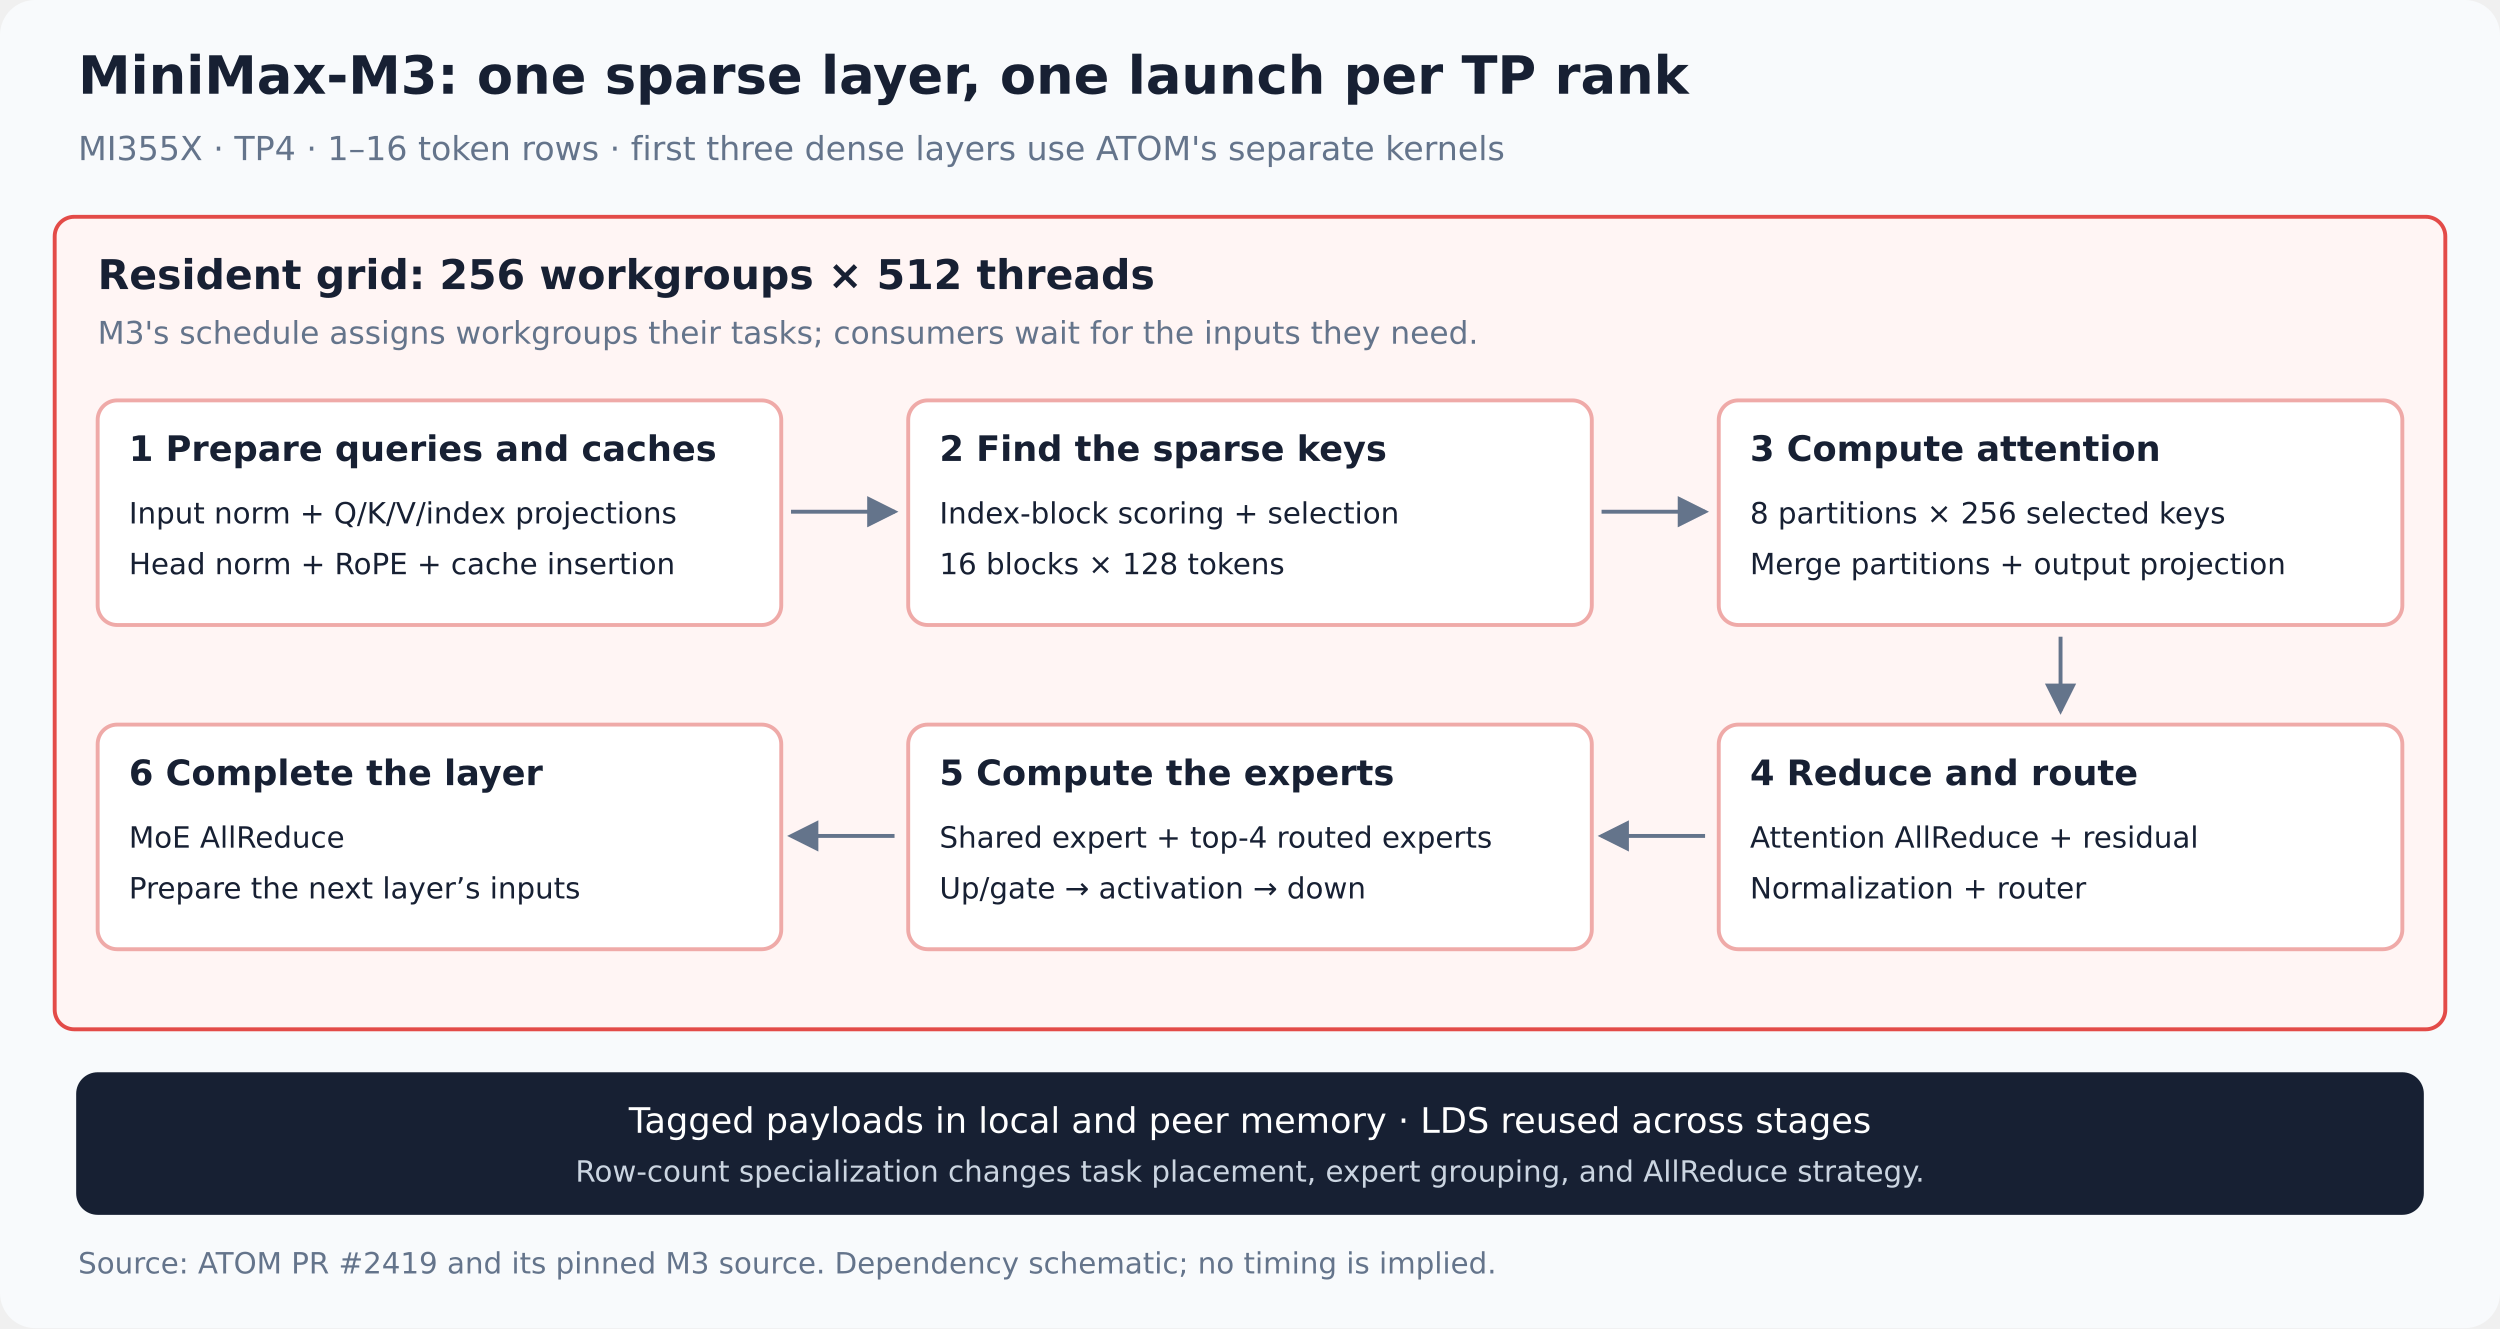
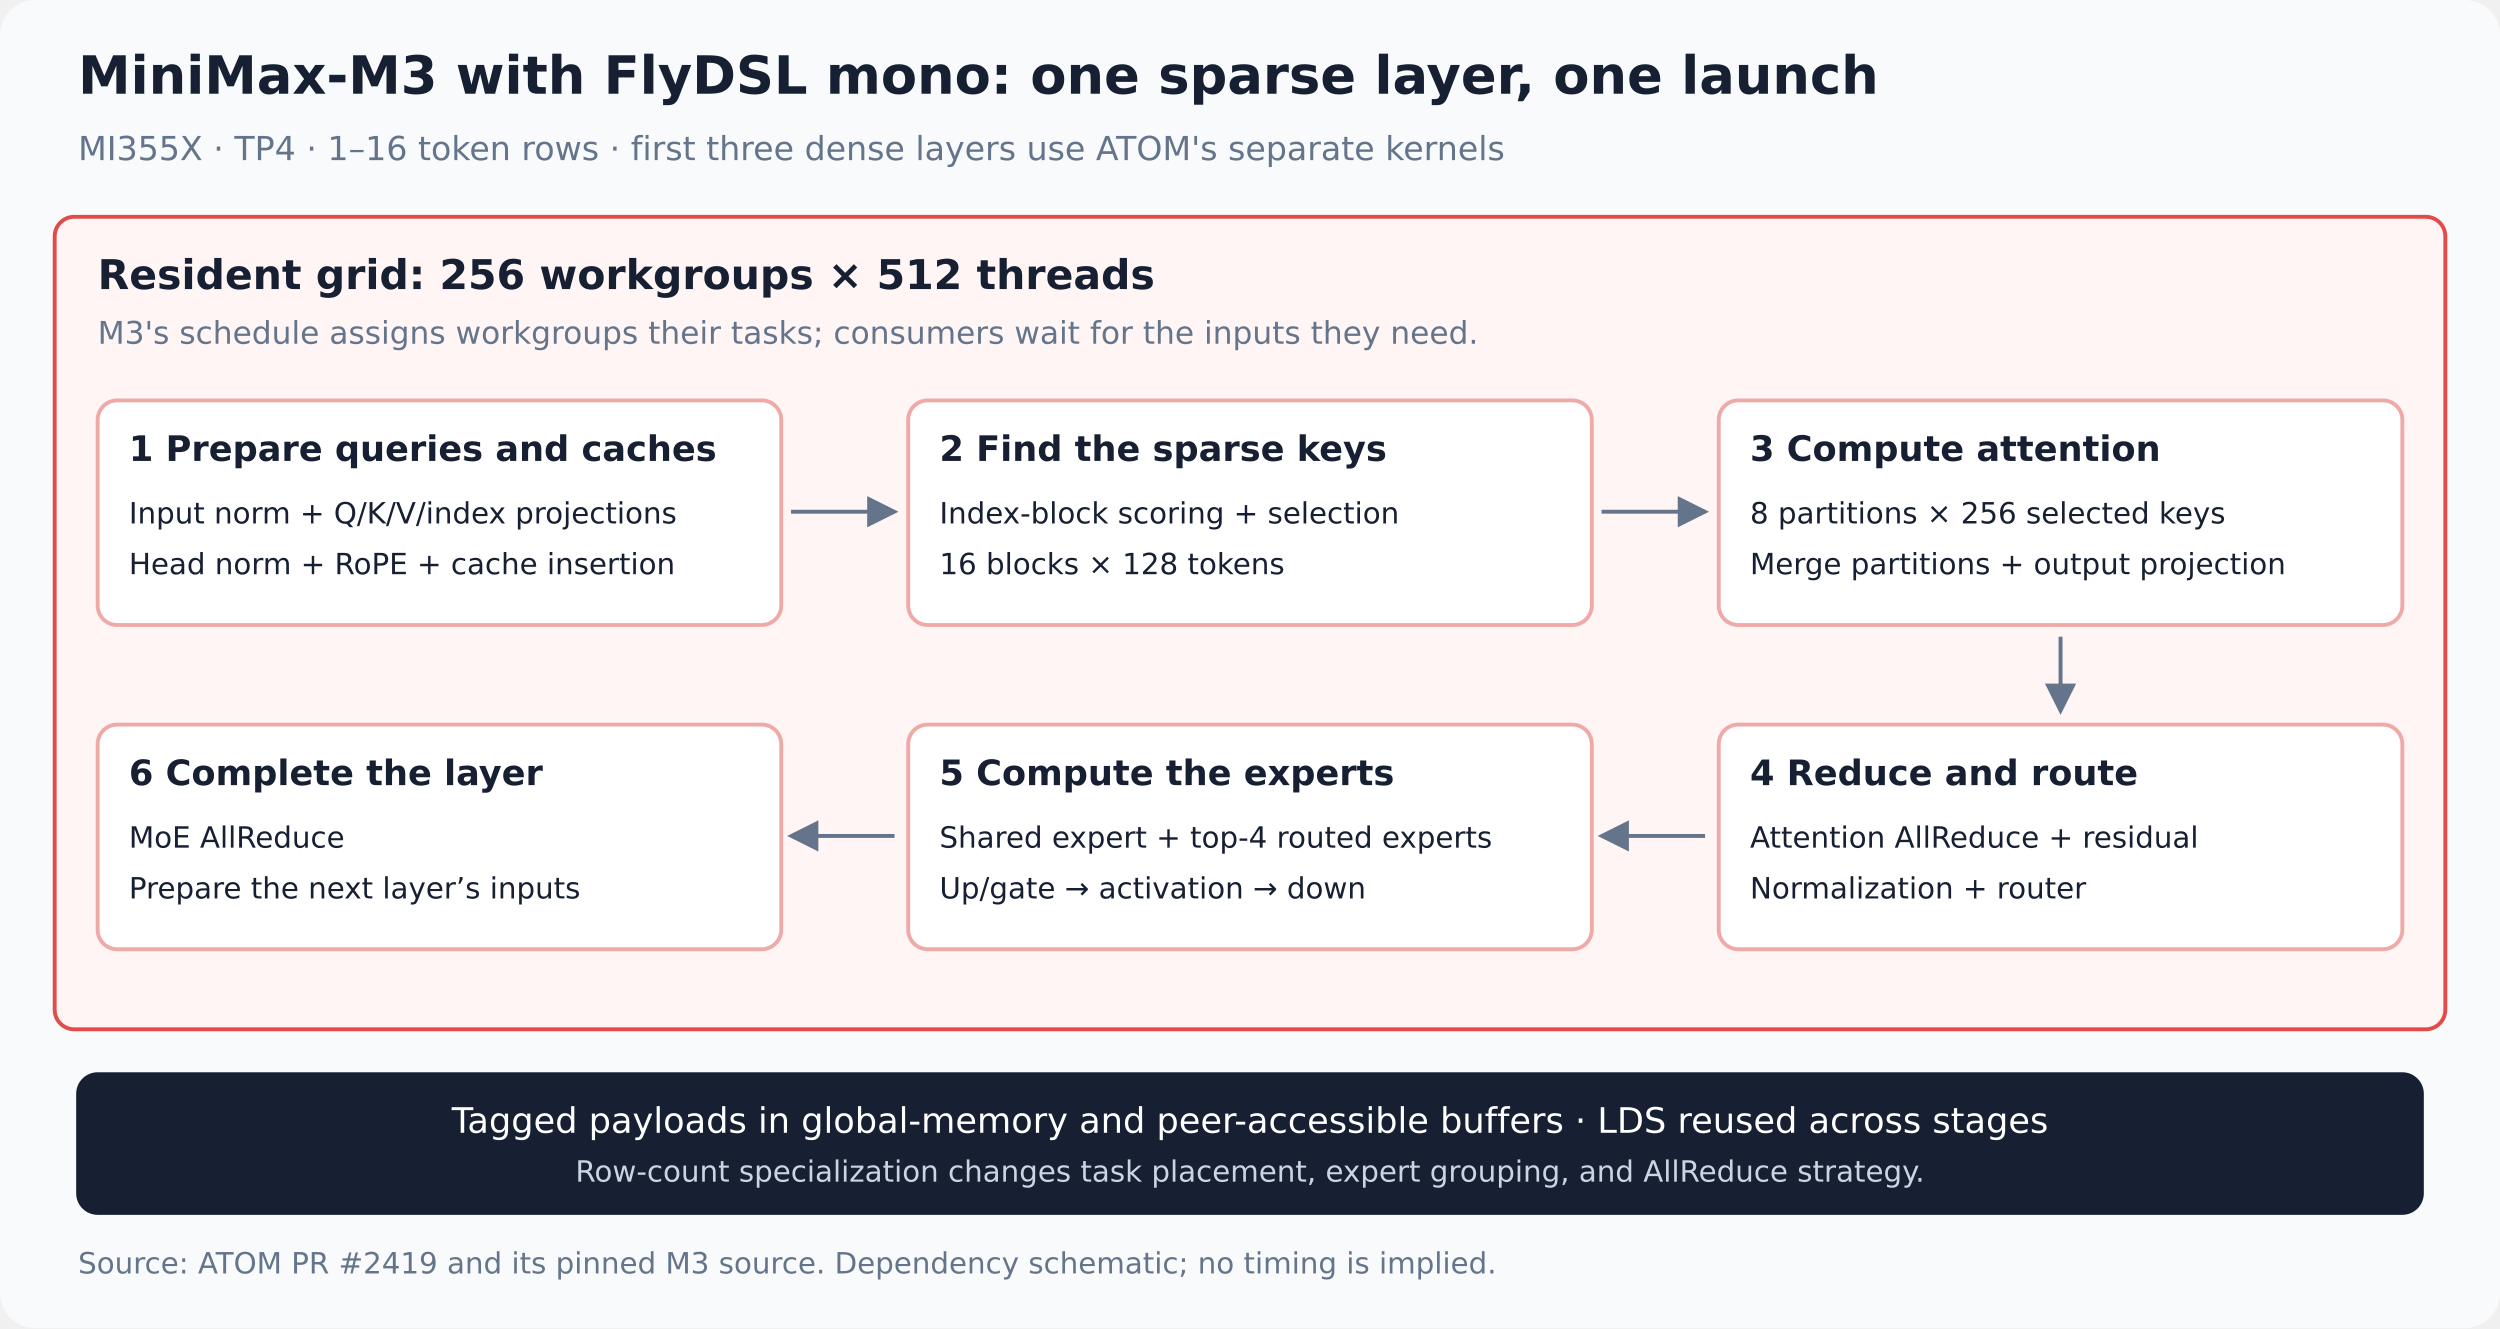
<svg xmlns="http://www.w3.org/2000/svg" width="1280" height="680" viewBox="0 0 1280 680" role="img" aria-labelledby="title desc">
  <defs>
    <marker id="arrow" markerWidth="8" markerHeight="8" refX="7" refY="4" orient="auto">
      <path d="M0 0 L8 4 L0 8" fill="#64748b" />
    </marker>
  </defs>
  <rect width="1280" height="680" rx="18" fill="#f8fafc" />
  <g font-family="DejaVu Sans,Arial,sans-serif" fill="#172033">
-     <text x="40" y="48" font-size="27" font-weight="700" fill="#172033" text-anchor="start">MiniMax-M3: one sparse layer, one launch per TP rank</text>
+     <text x="40" y="48" font-size="27" font-weight="700" fill="#172033" text-anchor="start">MiniMax-M3 with FlyDSL mono: one sparse layer, one launch</text>
    <text x="40" y="82" font-size="17" font-weight="400" fill="#64748b" text-anchor="start">MI355X · TP4 · 1–16 token rows · first three dense layers use ATOM's separate kernels</text>
    <rect x="28" y="111" width="1224" height="416" rx="10" fill="#fff5f4" stroke="#e34b48" stroke-width="2" />
    <text x="50" y="148" font-size="21" font-weight="700" fill="#172033" text-anchor="start">Resident grid: 256 workgroups × 512 threads</text>
    <text x="50" y="176" font-size="16" font-weight="400" fill="#64748b" text-anchor="start">M3's schedule assigns workgroups their tasks; consumers wait for the inputs they need.</text>
    <rect x="50" y="205" width="350" height="115" rx="10" fill="white" stroke="#efaaa8" stroke-width="2" />
    <text x="66" y="236" font-size="18" font-weight="700" fill="#172033" text-anchor="start">1  Prepare queries and caches</text>
    <text x="66" y="268" font-size="15" font-weight="400" fill="#172033" text-anchor="start">Input norm + Q/K/V/index projections</text>
    <text x="66" y="294" font-size="15" font-weight="400" fill="#172033" text-anchor="start">Head norm + RoPE + cache insertion</text>
    <rect x="465" y="205" width="350" height="115" rx="10" fill="white" stroke="#efaaa8" stroke-width="2" />
    <text x="481" y="236" font-size="18" font-weight="700" fill="#172033" text-anchor="start">2  Find the sparse keys</text>
    <text x="481" y="268" font-size="15" font-weight="400" fill="#172033" text-anchor="start">Index-block scoring + selection</text>
    <text x="481" y="294" font-size="15" font-weight="400" fill="#172033" text-anchor="start">16 blocks × 128 tokens</text>
    <rect x="880" y="205" width="350" height="115" rx="10" fill="white" stroke="#efaaa8" stroke-width="2" />
    <text x="896" y="236" font-size="18" font-weight="700" fill="#172033" text-anchor="start">3  Compute attention</text>
    <text x="896" y="268" font-size="15" font-weight="400" fill="#172033" text-anchor="start">8 partitions × 256 selected keys</text>
    <text x="896" y="294" font-size="15" font-weight="400" fill="#172033" text-anchor="start">Merge partitions + output projection</text>
    <rect x="880" y="371" width="350" height="115" rx="10" fill="white" stroke="#efaaa8" stroke-width="2" />
    <text x="896" y="402" font-size="18" font-weight="700" fill="#172033" text-anchor="start">4  Reduce and route</text>
    <text x="896" y="434" font-size="15" font-weight="400" fill="#172033" text-anchor="start">Attention AllReduce + residual</text>
    <text x="896" y="460" font-size="15" font-weight="400" fill="#172033" text-anchor="start">Normalization + router</text>
    <rect x="465" y="371" width="350" height="115" rx="10" fill="white" stroke="#efaaa8" stroke-width="2" />
    <text x="481" y="402" font-size="18" font-weight="700" fill="#172033" text-anchor="start">5  Compute the experts</text>
    <text x="481" y="434" font-size="15" font-weight="400" fill="#172033" text-anchor="start">Shared expert + top-4 routed experts</text>
    <text x="481" y="460" font-size="15" font-weight="400" fill="#172033" text-anchor="start">Up/gate → activation → down</text>
    <rect x="50" y="371" width="350" height="115" rx="10" fill="white" stroke="#efaaa8" stroke-width="2" />
    <text x="66" y="402" font-size="18" font-weight="700" fill="#172033" text-anchor="start">6  Complete the layer</text>
    <text x="66" y="434" font-size="15" font-weight="400" fill="#172033" text-anchor="start">MoE AllReduce</text>
    <text x="66" y="460" font-size="15" font-weight="400" fill="#172033" text-anchor="start">Prepare the next layer’s inputs</text>
    <path d="M405 262 H458" fill="none" stroke="#64748b" stroke-width="2" marker-end="url(#arrow)" />
    <path d="M820 262 H873" fill="none" stroke="#64748b" stroke-width="2" marker-end="url(#arrow)" />
    <path d="M1055 326 V364" fill="none" stroke="#64748b" stroke-width="2" marker-end="url(#arrow)" />
    <path d="M873 428 H820" fill="none" stroke="#64748b" stroke-width="2" marker-end="url(#arrow)" />
    <path d="M458 428 H405" fill="none" stroke="#64748b" stroke-width="2" marker-end="url(#arrow)" />
    <rect x="40" y="550" width="1200" height="71" rx="10" fill="#172033" stroke="#172033" stroke-width="2" />
-     <text x="640" y="580" font-size="18" font-weight="500" fill="white" text-anchor="middle">Tagged payloads in local and peer memory · LDS reused across stages</text>
+     <text x="640" y="580" font-size="18" font-weight="500" fill="white" text-anchor="middle">Tagged payloads in global-memory and peer-accessible buffers · LDS reused across stages</text>
    <text x="640" y="605" font-size="15" font-weight="400" fill="#cbd5e1" text-anchor="middle">Row-count specialization changes task placement, expert grouping, and AllReduce strategy.</text>
    <text x="40" y="652" font-size="15" font-weight="400" fill="#64748b" text-anchor="start">Source: ATOM PR #2419 and its pinned M3 source. Dependency schematic; no timing is implied.</text>
  </g>
</svg>
